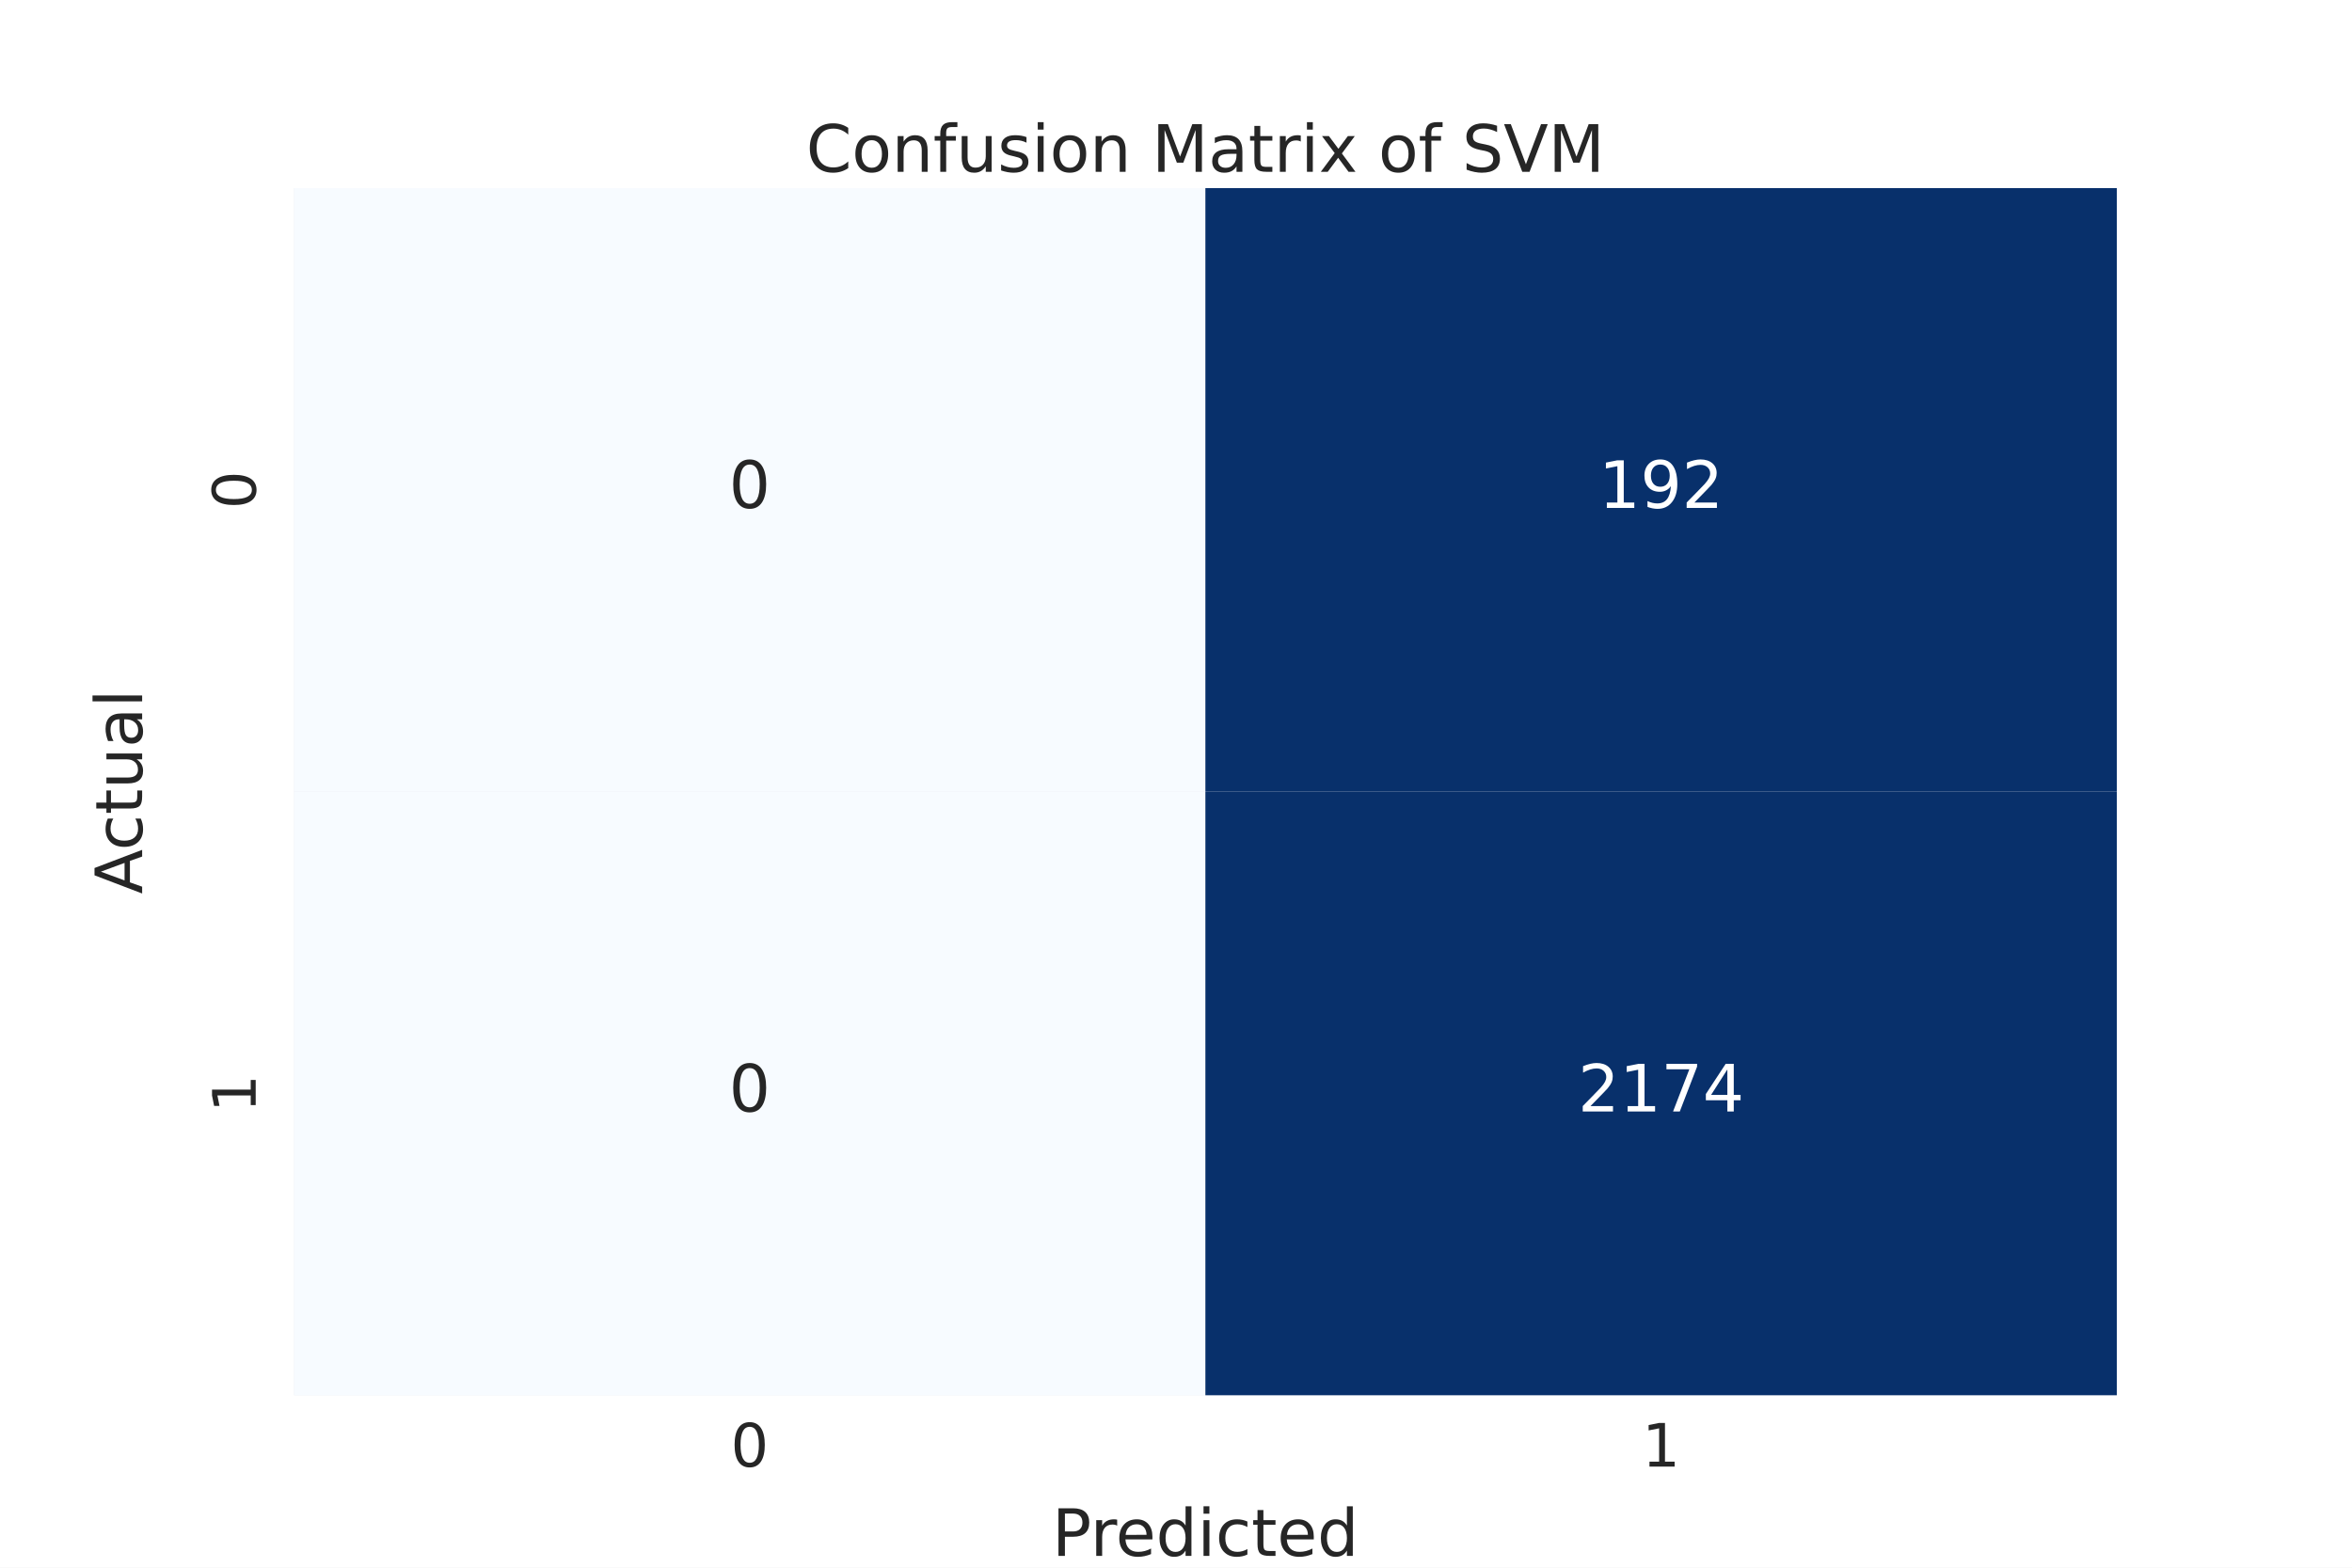
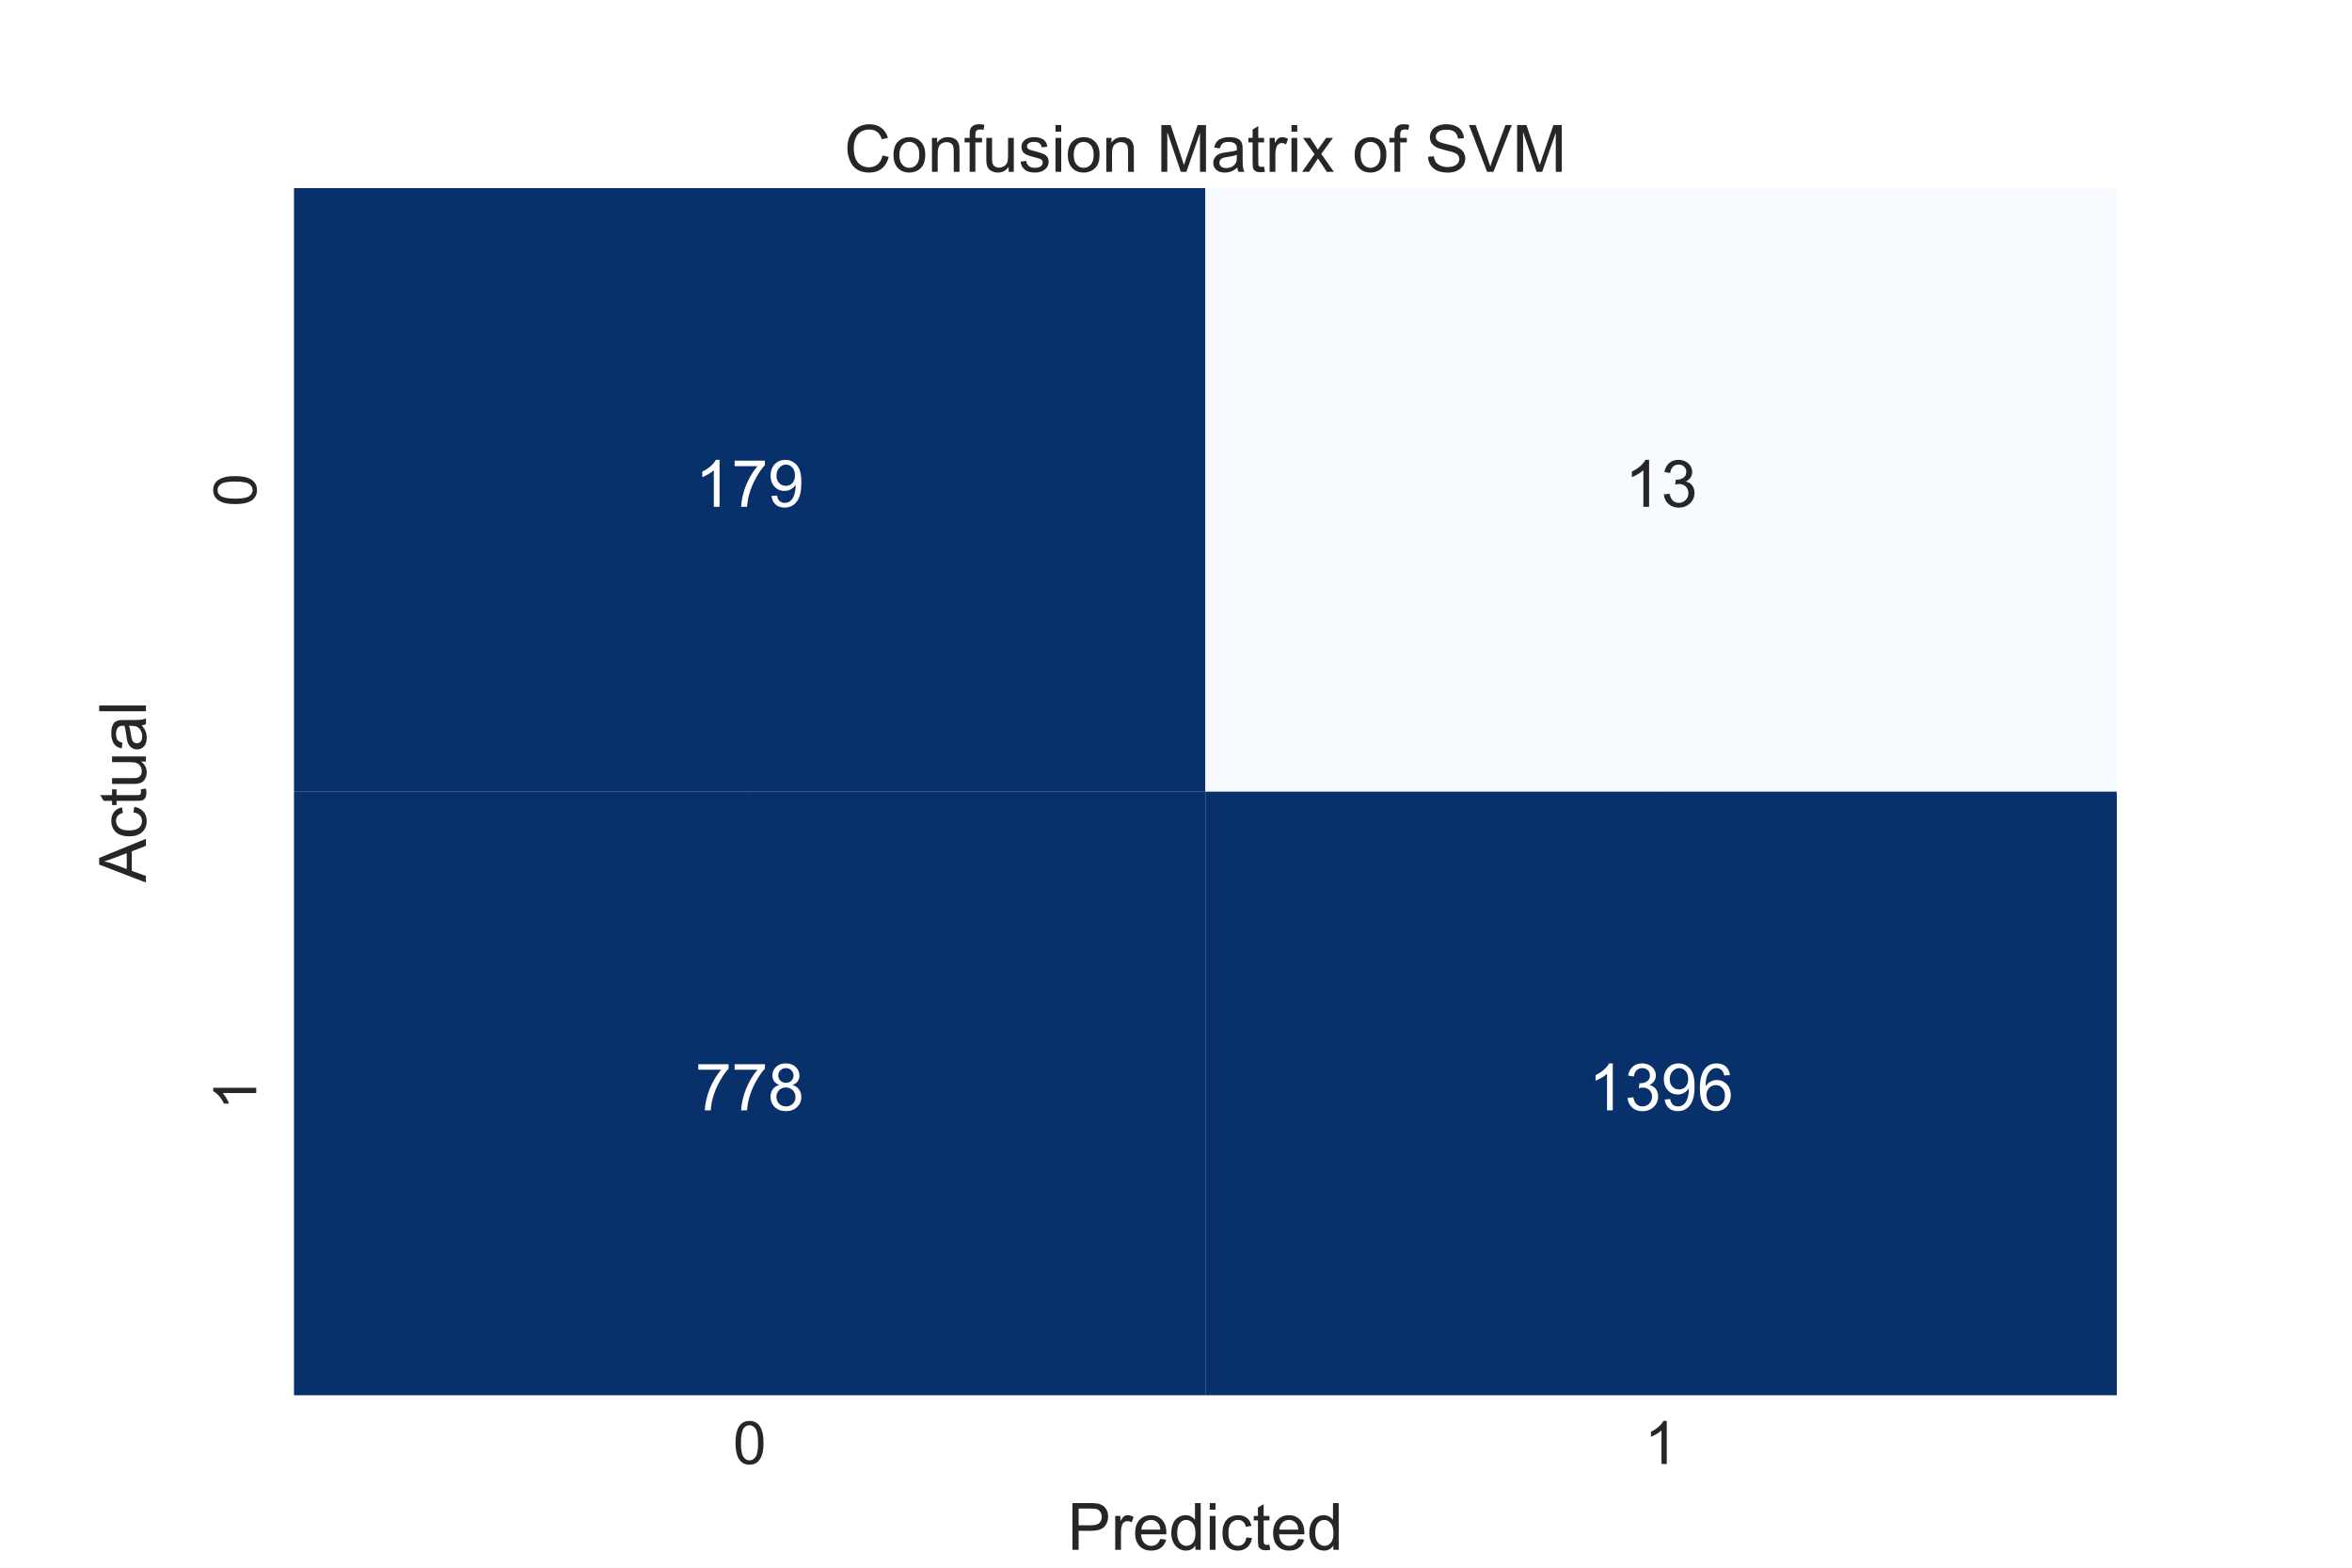
<svg xmlns="http://www.w3.org/2000/svg" xmlns:xlink="http://www.w3.org/1999/xlink" width="864pt" height="576pt" viewBox="0 0 864 576" version="1.1">
  <defs>
    <style type="text/css">*{stroke-linejoin: round; stroke-linecap: butt}</style>
  </defs>
  <g id="figure_1">
    <g id="patch_1">
      <path d="M 0 576  L 864 576  L 864 0  L 0 0  z " style="fill: #ffffff" />
    </g>
    <g id="axes_1">
      <g id="patch_2">
        <path d="M 108 512.64  L 777.6 512.64  L 777.6 69.12  L 108 69.12  z " style="fill: #eaeaf2" />
      </g>
      <g id="matplotlib.axis_1">
        <g id="xtick_1">
+           <g id="line2d_1">
+             <path d="M 275.4 512.64  L 275.4 69.12  " clip-path="url(#p1c4a3fb16c)" style="fill: none; stroke: #ffffff; stroke-linecap: round" />
+           </g>
          <g id="text_1">
-             <g style="fill: #262626" transform="translate(268.4013 538.8566) scale(0.22 -0.22)">
+             <g style="fill: #262626" transform="translate(269.283 537.8872) scale(0.22 -0.22)">
              <defs>
-                 <path id="DejaVuSans-30" d="M 2034 4250  Q 1547 4250 1301 3770  Q 1056 3291 1056 2328  Q 1056 1369 1301 889  Q 1547 409 2034 409  Q 2525 409 2770 889  Q 3016 1369 3016 2328  Q 3016 3291 2770 3770  Q 2525 4250 2034 4250  z M 2034 4750  Q 2819 4750 3233 4129  Q 3647 3509 3647 2328  Q 3647 1150 3233 529  Q 2819 -91 2034 -91  Q 1250 -91 836 529  Q 422 1150 422 2328  Q 422 3509 836 4129  Q 1250 4750 2034 4750  z " transform="scale(0.015625)" />
+                 <path id="ArialMT-30" d="M 266 2259  Q 266 3072 433 3567  Q 600 4063 929 4331  Q 1259 4600 1759 4600  Q 2128 4600 2406 4451  Q 2684 4303 2865 4023  Q 3047 3744 3150 3342  Q 3253 2941 3253 2259  Q 3253 1453 3087 958  Q 2922 463 2592 192  Q 2263 -78 1759 -78  Q 1097 -78 719 397  Q 266 969 266 2259  z M 844 2259  Q 844 1131 1108 757  Q 1372 384 1759 384  Q 2147 384 2411 759  Q 2675 1134 2675 2259  Q 2675 3391 2411 3762  Q 2147 4134 1753 4134  Q 1366 4134 1134 3806  Q 844 3388 844 2259  z " transform="scale(0.015625)" />
              </defs>
-               <use xlink:href="#DejaVuSans-30" />
+               <use xlink:href="#ArialMT-30" />
            </g>
          </g>
        </g>
        <g id="xtick_2">
+           <g id="line2d_2">
+             <path d="M 610.2 512.64  L 610.2 69.12  " clip-path="url(#p1c4a3fb16c)" style="fill: none; stroke: #ffffff; stroke-linecap: round" />
+           </g>
          <g id="text_2">
-             <g style="fill: #262626" transform="translate(603.2012 538.8566) scale(0.22 -0.22)">
+             <g style="fill: #262626" transform="translate(604.083 537.8872) scale(0.22 -0.22)">
              <defs>
-                 <path id="DejaVuSans-31" d="M 794 531  L 1825 531  L 1825 4091  L 703 3866  L 703 4441  L 1819 4666  L 2450 4666  L 2450 531  L 3481 531  L 3481 0  L 794 0  L 794 531  z " transform="scale(0.015625)" />
+                 <path id="ArialMT-31" d="M 2384 0  L 1822 0  L 1822 3584  Q 1619 3391 1289 3197  Q 959 3003 697 2906  L 697 3450  Q 1169 3672 1522 3987  Q 1875 4303 2022 4600  L 2384 4600  L 2384 0  z " transform="scale(0.015625)" />
              </defs>
-               <use xlink:href="#DejaVuSans-31" />
+               <use xlink:href="#ArialMT-31" />
            </g>
          </g>
        </g>
        <g id="text_3">
-           <g style="fill: #262626" transform="translate(386.4712 571.6681) scale(0.24 -0.24)">
+           <g style="fill: #262626" transform="translate(392.1075 569.4384) scale(0.24 -0.24)">
            <defs>
-               <path id="DejaVuSans-50" d="M 1259 4147  L 1259 2394  L 2053 2394  Q 2494 2394 2734 2622  Q 2975 2850 2975 3272  Q 2975 3691 2734 3919  Q 2494 4147 2053 4147  L 1259 4147  z M 628 4666  L 2053 4666  Q 2838 4666 3239 4311  Q 3641 3956 3641 3272  Q 3641 2581 3239 2228  Q 2838 1875 2053 1875  L 1259 1875  L 1259 0  L 628 0  L 628 4666  z " transform="scale(0.015625)" />
-               <path id="DejaVuSans-72" d="M 2631 2963  Q 2534 3019 2420 3045  Q 2306 3072 2169 3072  Q 1681 3072 1420 2755  Q 1159 2438 1159 1844  L 1159 0  L 581 0  L 581 3500  L 1159 3500  L 1159 2956  Q 1341 3275 1631 3429  Q 1922 3584 2338 3584  Q 2397 3584 2469 3576  Q 2541 3569 2628 3553  L 2631 2963  z " transform="scale(0.015625)" />
-               <path id="DejaVuSans-65" d="M 3597 1894  L 3597 1613  L 953 1613  Q 991 1019 1311 708  Q 1631 397 2203 397  Q 2534 397 2845 478  Q 3156 559 3463 722  L 3463 178  Q 3153 47 2828 -22  Q 2503 -91 2169 -91  Q 1331 -91 842 396  Q 353 884 353 1716  Q 353 2575 817 3079  Q 1281 3584 2069 3584  Q 2775 3584 3186 3129  Q 3597 2675 3597 1894  z M 3022 2063  Q 3016 2534 2758 2815  Q 2500 3097 2075 3097  Q 1594 3097 1305 2825  Q 1016 2553 972 2059  L 3022 2063  z " transform="scale(0.015625)" />
-               <path id="DejaVuSans-64" d="M 2906 2969  L 2906 4863  L 3481 4863  L 3481 0  L 2906 0  L 2906 525  Q 2725 213 2448 61  Q 2172 -91 1784 -91  Q 1150 -91 751 415  Q 353 922 353 1747  Q 353 2572 751 3078  Q 1150 3584 1784 3584  Q 2172 3584 2448 3432  Q 2725 3281 2906 2969  z M 947 1747  Q 947 1113 1208 752  Q 1469 391 1925 391  Q 2381 391 2643 752  Q 2906 1113 2906 1747  Q 2906 2381 2643 2742  Q 2381 3103 1925 3103  Q 1469 3103 1208 2742  Q 947 2381 947 1747  z " transform="scale(0.015625)" />
-               <path id="DejaVuSans-69" d="M 603 3500  L 1178 3500  L 1178 0  L 603 0  L 603 3500  z M 603 4863  L 1178 4863  L 1178 4134  L 603 4134  L 603 4863  z " transform="scale(0.015625)" />
-               <path id="DejaVuSans-63" d="M 3122 3366  L 3122 2828  Q 2878 2963 2633 3030  Q 2388 3097 2138 3097  Q 1578 3097 1268 2742  Q 959 2388 959 1747  Q 959 1106 1268 751  Q 1578 397 2138 397  Q 2388 397 2633 464  Q 2878 531 3122 666  L 3122 134  Q 2881 22 2623 -34  Q 2366 -91 2075 -91  Q 1284 -91 818 406  Q 353 903 353 1747  Q 353 2603 823 3093  Q 1294 3584 2113 3584  Q 2378 3584 2631 3529  Q 2884 3475 3122 3366  z " transform="scale(0.015625)" />
-               <path id="DejaVuSans-74" d="M 1172 4494  L 1172 3500  L 2356 3500  L 2356 3053  L 1172 3053  L 1172 1153  Q 1172 725 1289 603  Q 1406 481 1766 481  L 2356 481  L 2356 0  L 1766 0  Q 1100 0 847 248  Q 594 497 594 1153  L 594 3053  L 172 3053  L 172 3500  L 594 3500  L 594 4494  L 1172 4494  z " transform="scale(0.015625)" />
+               <path id="ArialMT-50" d="M 494 0  L 494 4581  L 2222 4581  Q 2678 4581 2919 4538  Q 3256 4481 3484 4323  Q 3713 4166 3852 3881  Q 3991 3597 3991 3256  Q 3991 2672 3619 2267  Q 3247 1863 2275 1863  L 1100 1863  L 1100 0  L 494 0  z M 1100 2403  L 2284 2403  Q 2872 2403 3119 2622  Q 3366 2841 3366 3238  Q 3366 3525 3220 3729  Q 3075 3934 2838 4000  Q 2684 4041 2272 4041  L 1100 4041  L 1100 2403  z " transform="scale(0.015625)" />
+               <path id="ArialMT-72" d="M 416 0  L 416 3319  L 922 3319  L 922 2816  Q 1116 3169 1280 3281  Q 1444 3394 1641 3394  Q 1925 3394 2219 3213  L 2025 2691  Q 1819 2813 1613 2813  Q 1428 2813 1281 2702  Q 1134 2591 1072 2394  Q 978 2094 978 1738  L 978 0  L 416 0  z " transform="scale(0.015625)" />
+               <path id="ArialMT-65" d="M 2694 1069  L 3275 997  Q 3138 488 2766 206  Q 2394 -75 1816 -75  Q 1088 -75 661 373  Q 234 822 234 1631  Q 234 2469 665 2931  Q 1097 3394 1784 3394  Q 2450 3394 2872 2941  Q 3294 2488 3294 1666  Q 3294 1616 3291 1516  L 816 1516  Q 847 969 1125 678  Q 1403 388 1819 388  Q 2128 388 2347 550  Q 2566 713 2694 1069  z M 847 1978  L 2700 1978  Q 2663 2397 2488 2606  Q 2219 2931 1791 2931  Q 1403 2931 1139 2672  Q 875 2413 847 1978  z " transform="scale(0.015625)" />
+               <path id="ArialMT-64" d="M 2575 0  L 2575 419  Q 2259 -75 1647 -75  Q 1250 -75 917 144  Q 584 363 401 755  Q 219 1147 219 1656  Q 219 2153 384 2558  Q 550 2963 881 3178  Q 1213 3394 1622 3394  Q 1922 3394 2156 3267  Q 2391 3141 2538 2938  L 2538 4581  L 3097 4581  L 3097 0  L 2575 0  z M 797 1656  Q 797 1019 1065 703  Q 1334 388 1700 388  Q 2069 388 2326 689  Q 2584 991 2584 1609  Q 2584 2291 2321 2609  Q 2059 2928 1675 2928  Q 1300 2928 1048 2622  Q 797 2316 797 1656  z " transform="scale(0.015625)" />
+               <path id="ArialMT-69" d="M 425 3934  L 425 4581  L 988 4581  L 988 3934  L 425 3934  z M 425 0  L 425 3319  L 988 3319  L 988 0  L 425 0  z " transform="scale(0.015625)" />
+               <path id="ArialMT-63" d="M 2588 1216  L 3141 1144  Q 3050 572 2676 248  Q 2303 -75 1759 -75  Q 1078 -75 664 370  Q 250 816 250 1647  Q 250 2184 428 2587  Q 606 2991 970 3192  Q 1334 3394 1763 3394  Q 2303 3394 2647 3120  Q 2991 2847 3088 2344  L 2541 2259  Q 2463 2594 2264 2762  Q 2066 2931 1784 2931  Q 1359 2931 1093 2626  Q 828 2322 828 1663  Q 828 994 1084 691  Q 1341 388 1753 388  Q 2084 388 2306 591  Q 2528 794 2588 1216  z " transform="scale(0.015625)" />
+               <path id="ArialMT-74" d="M 1650 503  L 1731 6  Q 1494 -44 1306 -44  Q 1000 -44 831 53  Q 663 150 594 308  Q 525 466 525 972  L 525 2881  L 113 2881  L 113 3319  L 525 3319  L 525 4141  L 1084 4478  L 1084 3319  L 1650 3319  L 1650 2881  L 1084 2881  L 1084 941  Q 1084 700 1114 631  Q 1144 563 1211 522  Q 1278 481 1403 481  Q 1497 481 1650 503  z " transform="scale(0.015625)" />
            </defs>
-             <use xlink:href="#DejaVuSans-50" />
-             <use xlink:href="#DejaVuSans-72" x="58.553" />
-             <use xlink:href="#DejaVuSans-65" x="97.416" />
-             <use xlink:href="#DejaVuSans-64" x="158.939" />
-             <use xlink:href="#DejaVuSans-69" x="222.416" />
-             <use xlink:href="#DejaVuSans-63" x="250.199" />
-             <use xlink:href="#DejaVuSans-74" x="305.18" />
-             <use xlink:href="#DejaVuSans-65" x="344.389" />
-             <use xlink:href="#DejaVuSans-64" x="405.912" />
+             <use xlink:href="#ArialMT-50" />
+             <use xlink:href="#ArialMT-72" x="66.699" />
+             <use xlink:href="#ArialMT-65" x="100" />
+             <use xlink:href="#ArialMT-64" x="155.615" />
+             <use xlink:href="#ArialMT-69" x="211.23" />
+             <use xlink:href="#ArialMT-63" x="233.447" />
+             <use xlink:href="#ArialMT-74" x="283.447" />
+             <use xlink:href="#ArialMT-65" x="311.23" />
+             <use xlink:href="#ArialMT-64" x="366.846" />
          </g>
        </g>
      </g>
      <g id="matplotlib.axis_2">
        <g id="ytick_1">
+           <g id="line2d_3">
+             <path d="M 108 180  L 777.6 180  " clip-path="url(#p1c4a3fb16c)" style="fill: none; stroke: #ffffff; stroke-linecap: round" />
+           </g>
          <g id="text_4">
-             <g style="fill: #262626" transform="translate(93.92469 186.9988) rotate(-90) scale(0.22 -0.22)">
-               <use xlink:href="#DejaVuSans-30" />
+             <g style="fill: #262626" transform="translate(94.1275 186.117) rotate(-90) scale(0.22 -0.22)">
+               <use xlink:href="#ArialMT-30" />
            </g>
          </g>
        </g>
        <g id="ytick_2">
+           <g id="line2d_4">
+             <path d="M 108 401.76  L 777.6 401.76  " clip-path="url(#p1c4a3fb16c)" style="fill: none; stroke: #ffffff; stroke-linecap: round" />
+           </g>
          <g id="text_5">
-             <g style="fill: #262626" transform="translate(93.92469 408.7588) rotate(-90) scale(0.22 -0.22)">
-               <use xlink:href="#DejaVuSans-31" />
+             <g style="fill: #262626" transform="translate(94.1275 407.877) rotate(-90) scale(0.22 -0.22)">
+               <use xlink:href="#ArialMT-31" />
            </g>
          </g>
        </g>
        <g id="text_6">
-           <g style="fill: #262626" transform="translate(52.21688 328.4737) rotate(-90) scale(0.24 -0.24)">
+           <g style="fill: #262626" transform="translate(53.61031 324.2306) rotate(-90) scale(0.24 -0.24)">
            <defs>
-               <path id="DejaVuSans-41" d="M 2188 4044  L 1331 1722  L 3047 1722  L 2188 4044  z M 1831 4666  L 2547 4666  L 4325 0  L 3669 0  L 3244 1197  L 1141 1197  L 716 0  L 50 0  L 1831 4666  z " transform="scale(0.015625)" />
-               <path id="DejaVuSans-75" d="M 544 1381  L 544 3500  L 1119 3500  L 1119 1403  Q 1119 906 1312 657  Q 1506 409 1894 409  Q 2359 409 2629 706  Q 2900 1003 2900 1516  L 2900 3500  L 3475 3500  L 3475 0  L 2900 0  L 2900 538  Q 2691 219 2414 64  Q 2138 -91 1772 -91  Q 1169 -91 856 284  Q 544 659 544 1381  z M 1991 3584  L 1991 3584  z " transform="scale(0.015625)" />
-               <path id="DejaVuSans-61" d="M 2194 1759  Q 1497 1759 1228 1600  Q 959 1441 959 1056  Q 959 750 1161 570  Q 1363 391 1709 391  Q 2188 391 2477 730  Q 2766 1069 2766 1631  L 2766 1759  L 2194 1759  z M 3341 1997  L 3341 0  L 2766 0  L 2766 531  Q 2569 213 2275 61  Q 1981 -91 1556 -91  Q 1019 -91 701 211  Q 384 513 384 1019  Q 384 1609 779 1909  Q 1175 2209 1959 2209  L 2766 2209  L 2766 2266  Q 2766 2663 2505 2880  Q 2244 3097 1772 3097  Q 1472 3097 1187 3025  Q 903 2953 641 2809  L 641 3341  Q 956 3463 1253 3523  Q 1550 3584 1831 3584  Q 2591 3584 2966 3190  Q 3341 2797 3341 1997  z " transform="scale(0.015625)" />
-               <path id="DejaVuSans-6c" d="M 603 4863  L 1178 4863  L 1178 0  L 603 0  L 603 4863  z " transform="scale(0.015625)" />
+               <path id="ArialMT-41" d="M -9 0  L 1750 4581  L 2403 4581  L 4278 0  L 3588 0  L 3053 1388  L 1138 1388  L 634 0  L -9 0  z M 1313 1881  L 2866 1881  L 2388 3150  Q 2169 3728 2063 4100  Q 1975 3659 1816 3225  L 1313 1881  z " transform="scale(0.015625)" />
+               <path id="ArialMT-75" d="M 2597 0  L 2597 488  Q 2209 -75 1544 -75  Q 1250 -75 995 37  Q 741 150 617 320  Q 494 491 444 738  Q 409 903 409 1263  L 409 3319  L 972 3319  L 972 1478  Q 972 1038 1006 884  Q 1059 663 1231 536  Q 1403 409 1656 409  Q 1909 409 2131 539  Q 2353 669 2445 892  Q 2538 1116 2538 1541  L 2538 3319  L 3100 3319  L 3100 0  L 2597 0  z " transform="scale(0.015625)" />
+               <path id="ArialMT-61" d="M 2588 409  Q 2275 144 1986 34  Q 1697 -75 1366 -75  Q 819 -75 525 192  Q 231 459 231 875  Q 231 1119 342 1320  Q 453 1522 633 1644  Q 813 1766 1038 1828  Q 1203 1872 1538 1913  Q 2219 1994 2541 2106  Q 2544 2222 2544 2253  Q 2544 2597 2384 2738  Q 2169 2928 1744 2928  Q 1347 2928 1158 2789  Q 969 2650 878 2297  L 328 2372  Q 403 2725 575 2942  Q 747 3159 1072 3276  Q 1397 3394 1825 3394  Q 2250 3394 2515 3294  Q 2781 3194 2906 3042  Q 3031 2891 3081 2659  Q 3109 2516 3109 2141  L 3109 1391  Q 3109 606 3145 398  Q 3181 191 3288 0  L 2700 0  Q 2613 175 2588 409  z M 2541 1666  Q 2234 1541 1622 1453  Q 1275 1403 1131 1340  Q 988 1278 909 1158  Q 831 1038 831 891  Q 831 666 1001 516  Q 1172 366 1500 366  Q 1825 366 2078 508  Q 2331 650 2450 897  Q 2541 1088 2541 1459  L 2541 1666  z " transform="scale(0.015625)" />
+               <path id="ArialMT-6c" d="M 409 0  L 409 4581  L 972 4581  L 972 0  L 409 0  z " transform="scale(0.015625)" />
            </defs>
-             <use xlink:href="#DejaVuSans-41" />
-             <use xlink:href="#DejaVuSans-63" x="66.658" />
-             <use xlink:href="#DejaVuSans-74" x="121.639" />
-             <use xlink:href="#DejaVuSans-75" x="160.848" />
-             <use xlink:href="#DejaVuSans-61" x="224.227" />
-             <use xlink:href="#DejaVuSans-6c" x="285.506" />
+             <use xlink:href="#ArialMT-41" />
+             <use xlink:href="#ArialMT-63" x="66.699" />
+             <use xlink:href="#ArialMT-74" x="116.699" />
+             <use xlink:href="#ArialMT-75" x="144.482" />
+             <use xlink:href="#ArialMT-61" x="200.098" />
+             <use xlink:href="#ArialMT-6c" x="255.713" />
          </g>
        </g>
      </g>
      <g id="QuadMesh_1">
-         <path d="M 108 69.12  L 442.8 69.12  L 442.8 290.88  L 108 290.88  L 108 69.12  " clip-path="url(#p1d84c28d73)" style="fill: #f7fbff" />
-         <path d="M 442.8 69.12  L 777.6 69.12  L 777.6 290.88  L 442.8 290.88  L 442.8 69.12  " clip-path="url(#p1d84c28d73)" style="fill: #08306b" />
-         <path d="M 108 290.88  L 442.8 290.88  L 442.8 512.64  L 108 512.64  L 108 290.88  " clip-path="url(#p1d84c28d73)" style="fill: #f7fbff" />
-         <path d="M 442.8 290.88  L 777.6 290.88  L 777.6 512.64  L 442.8 512.64  L 442.8 290.88  " clip-path="url(#p1d84c28d73)" style="fill: #08306b" />
+         <path d="M 108 69.12  L 442.8 69.12  L 442.8 290.88  L 108 290.88  L 108 69.12  " clip-path="url(#p1c4a3fb16c)" style="fill: #08306b" />
+         <path d="M 442.8 69.12  L 777.6 69.12  L 777.6 290.88  L 442.8 290.88  L 442.8 69.12  " clip-path="url(#p1c4a3fb16c)" style="fill: #f7fbff" />
+         <path d="M 108 290.88  L 442.8 290.88  L 442.8 512.64  L 108 512.64  L 108 290.88  " clip-path="url(#p1c4a3fb16c)" style="fill: #08306b" />
+         <path d="M 442.8 290.88  L 777.6 290.88  L 777.6 512.64  L 442.8 512.64  L 442.8 290.88  " clip-path="url(#p1c4a3fb16c)" style="fill: #08306b" />
      </g>
      <g id="text_7">
-         <g style="fill: #262626" transform="translate(267.765 186.6225) scale(0.24 -0.24)">
-           <use xlink:href="#DejaVuSans-30" />
+         <g style="fill: #ffffff" transform="translate(255.3806 186.2044) scale(0.24 -0.24)">
+           <defs>
+             <path id="ArialMT-37" d="M 303 3981  L 303 4522  L 3269 4522  L 3269 4084  Q 2831 3619 2401 2847  Q 1972 2075 1738 1259  Q 1569 684 1522 0  L 944 0  Q 953 541 1156 1306  Q 1359 2072 1739 2783  Q 2119 3494 2547 3981  L 303 3981  z " transform="scale(0.015625)" />
+             <path id="ArialMT-39" d="M 350 1059  L 891 1109  Q 959 728 1153 556  Q 1347 384 1650 384  Q 1909 384 2104 503  Q 2300 622 2425 820  Q 2550 1019 2634 1356  Q 2719 1694 2719 2044  Q 2719 2081 2716 2156  Q 2547 1888 2255 1720  Q 1963 1553 1622 1553  Q 1053 1553 659 1965  Q 266 2378 266 3053  Q 266 3750 677 4175  Q 1088 4600 1706 4600  Q 2153 4600 2523 4359  Q 2894 4119 3086 3673  Q 3278 3228 3278 2384  Q 3278 1506 3087 986  Q 2897 466 2520 194  Q 2144 -78 1638 -78  Q 1100 -78 759 220  Q 419 519 350 1059  z M 2653 3081  Q 2653 3566 2395 3850  Q 2138 4134 1775 4134  Q 1400 4134 1122 3828  Q 844 3522 844 3034  Q 844 2597 1108 2323  Q 1372 2050 1759 2050  Q 2150 2050 2401 2323  Q 2653 2597 2653 3081  z " transform="scale(0.015625)" />
+           </defs>
+           <use xlink:href="#ArialMT-31" />
+           <use xlink:href="#ArialMT-37" x="55.615" />
+           <use xlink:href="#ArialMT-39" x="111.23" />
        </g>
      </g>
      <g id="text_8">
-         <g style="fill: #ffffff" transform="translate(587.295 186.6225) scale(0.24 -0.24)">
+         <g style="fill: #262626" transform="translate(596.8537 186.2044) scale(0.24 -0.24)">
          <defs>
-             <path id="DejaVuSans-39" d="M 703 97  L 703 672  Q 941 559 1184 500  Q 1428 441 1663 441  Q 2288 441 2617 861  Q 2947 1281 2994 2138  Q 2813 1869 2534 1725  Q 2256 1581 1919 1581  Q 1219 1581 811 2004  Q 403 2428 403 3163  Q 403 3881 828 4315  Q 1253 4750 1959 4750  Q 2769 4750 3195 4129  Q 3622 3509 3622 2328  Q 3622 1225 3098 567  Q 2575 -91 1691 -91  Q 1453 -91 1209 -44  Q 966 3 703 97  z M 1959 2075  Q 2384 2075 2632 2365  Q 2881 2656 2881 3163  Q 2881 3666 2632 3958  Q 2384 4250 1959 4250  Q 1534 4250 1286 3958  Q 1038 3666 1038 3163  Q 1038 2656 1286 2365  Q 1534 2075 1959 2075  z " transform="scale(0.015625)" />
-             <path id="DejaVuSans-32" d="M 1228 531  L 3431 531  L 3431 0  L 469 0  L 469 531  Q 828 903 1448 1529  Q 2069 2156 2228 2338  Q 2531 2678 2651 2914  Q 2772 3150 2772 3378  Q 2772 3750 2511 3984  Q 2250 4219 1831 4219  Q 1534 4219 1204 4116  Q 875 4013 500 3803  L 500 4441  Q 881 4594 1212 4672  Q 1544 4750 1819 4750  Q 2544 4750 2975 4387  Q 3406 4025 3406 3419  Q 3406 3131 3298 2873  Q 3191 2616 2906 2266  Q 2828 2175 2409 1742  Q 1991 1309 1228 531  z " transform="scale(0.015625)" />
+             <path id="ArialMT-33" d="M 269 1209  L 831 1284  Q 928 806 1161 595  Q 1394 384 1728 384  Q 2125 384 2398 659  Q 2672 934 2672 1341  Q 2672 1728 2419 1979  Q 2166 2231 1775 2231  Q 1616 2231 1378 2169  L 1441 2663  Q 1497 2656 1531 2656  Q 1891 2656 2178 2843  Q 2466 3031 2466 3422  Q 2466 3731 2256 3934  Q 2047 4138 1716 4138  Q 1388 4138 1169 3931  Q 950 3725 888 3313  L 325 3413  Q 428 3978 793 4289  Q 1159 4600 1703 4600  Q 2078 4600 2393 4439  Q 2709 4278 2876 4000  Q 3044 3722 3044 3409  Q 3044 3113 2884 2869  Q 2725 2625 2413 2481  Q 2819 2388 3044 2092  Q 3269 1797 3269 1353  Q 3269 753 2831 336  Q 2394 -81 1725 -81  Q 1122 -81 723 278  Q 325 638 269 1209  z " transform="scale(0.015625)" />
          </defs>
-           <use xlink:href="#DejaVuSans-31" />
-           <use xlink:href="#DejaVuSans-39" x="63.623" />
-           <use xlink:href="#DejaVuSans-32" x="127.246" />
+           <use xlink:href="#ArialMT-31" />
+           <use xlink:href="#ArialMT-33" x="55.615" />
        </g>
      </g>
      <g id="text_9">
-         <g style="fill: #262626" transform="translate(267.765 408.3825) scale(0.24 -0.24)">
-           <use xlink:href="#DejaVuSans-30" />
+         <g style="fill: #ffffff" transform="translate(255.3806 407.9644) scale(0.24 -0.24)">
+           <defs>
+             <path id="ArialMT-38" d="M 1131 2484  Q 781 2613 612 2850  Q 444 3088 444 3419  Q 444 3919 803 4259  Q 1163 4600 1759 4600  Q 2359 4600 2725 4251  Q 3091 3903 3091 3403  Q 3091 3084 2923 2848  Q 2756 2613 2416 2484  Q 2838 2347 3058 2040  Q 3278 1734 3278 1309  Q 3278 722 2862 322  Q 2447 -78 1769 -78  Q 1091 -78 675 323  Q 259 725 259 1325  Q 259 1772 486 2073  Q 713 2375 1131 2484  z M 1019 3438  Q 1019 3113 1228 2906  Q 1438 2700 1772 2700  Q 2097 2700 2305 2904  Q 2513 3109 2513 3406  Q 2513 3716 2298 3927  Q 2084 4138 1766 4138  Q 1444 4138 1231 3931  Q 1019 3725 1019 3438  z M 838 1322  Q 838 1081 952 856  Q 1066 631 1291 507  Q 1516 384 1775 384  Q 2178 384 2440 643  Q 2703 903 2703 1303  Q 2703 1709 2433 1975  Q 2163 2241 1756 2241  Q 1359 2241 1098 1978  Q 838 1716 838 1322  z " transform="scale(0.015625)" />
+           </defs>
+           <use xlink:href="#ArialMT-37" />
+           <use xlink:href="#ArialMT-37" x="55.615" />
+           <use xlink:href="#ArialMT-38" x="111.23" />
        </g>
      </g>
      <g id="text_10">
-         <g style="fill: #ffffff" transform="translate(579.66 408.3825) scale(0.24 -0.24)">
+         <g style="fill: #ffffff" transform="translate(583.5075 407.9644) scale(0.24 -0.24)">
          <defs>
-             <path id="DejaVuSans-37" d="M 525 4666  L 3525 4666  L 3525 4397  L 1831 0  L 1172 0  L 2766 4134  L 525 4134  L 525 4666  z " transform="scale(0.015625)" />
-             <path id="DejaVuSans-34" d="M 2419 4116  L 825 1625  L 2419 1625  L 2419 4116  z M 2253 4666  L 3047 4666  L 3047 1625  L 3713 1625  L 3713 1100  L 3047 1100  L 3047 0  L 2419 0  L 2419 1100  L 313 1100  L 313 1709  L 2253 4666  z " transform="scale(0.015625)" />
+             <path id="ArialMT-36" d="M 3184 3459  L 2625 3416  Q 2550 3747 2413 3897  Q 2184 4138 1850 4138  Q 1581 4138 1378 3988  Q 1113 3794 959 3422  Q 806 3050 800 2363  Q 1003 2672 1297 2822  Q 1591 2972 1913 2972  Q 2475 2972 2870 2558  Q 3266 2144 3266 1488  Q 3266 1056 3080 686  Q 2894 316 2569 119  Q 2244 -78 1831 -78  Q 1128 -78 684 439  Q 241 956 241 2144  Q 241 3472 731 4075  Q 1159 4600 1884 4600  Q 2425 4600 2770 4297  Q 3116 3994 3184 3459  z M 888 1484  Q 888 1194 1011 928  Q 1134 663 1356 523  Q 1578 384 1822 384  Q 2178 384 2434 671  Q 2691 959 2691 1453  Q 2691 1928 2437 2201  Q 2184 2475 1800 2475  Q 1419 2475 1153 2201  Q 888 1928 888 1484  z " transform="scale(0.015625)" />
          </defs>
-           <use xlink:href="#DejaVuSans-32" />
-           <use xlink:href="#DejaVuSans-31" x="63.623" />
-           <use xlink:href="#DejaVuSans-37" x="127.246" />
-           <use xlink:href="#DejaVuSans-34" x="190.869" />
+           <use xlink:href="#ArialMT-31" />
+           <use xlink:href="#ArialMT-33" x="55.615" />
+           <use xlink:href="#ArialMT-39" x="111.23" />
+           <use xlink:href="#ArialMT-36" x="166.846" />
        </g>
      </g>
      <g id="text_11">
-         <g style="fill: #262626" transform="translate(296.1413 63.12) scale(0.24 -0.24)">
+         <g style="fill: #262626" transform="translate(310.0913 63.12) scale(0.24 -0.24)">
          <defs>
-             <path id="DejaVuSans-43" d="M 4122 4306  L 4122 3641  Q 3803 3938 3442 4084  Q 3081 4231 2675 4231  Q 1875 4231 1450 3742  Q 1025 3253 1025 2328  Q 1025 1406 1450 917  Q 1875 428 2675 428  Q 3081 428 3442 575  Q 3803 722 4122 1019  L 4122 359  Q 3791 134 3420 21  Q 3050 -91 2638 -91  Q 1578 -91 968 557  Q 359 1206 359 2328  Q 359 3453 968 4101  Q 1578 4750 2638 4750  Q 3056 4750 3426 4639  Q 3797 4528 4122 4306  z " transform="scale(0.015625)" />
-             <path id="DejaVuSans-6f" d="M 1959 3097  Q 1497 3097 1228 2736  Q 959 2375 959 1747  Q 959 1119 1226 758  Q 1494 397 1959 397  Q 2419 397 2687 759  Q 2956 1122 2956 1747  Q 2956 2369 2687 2733  Q 2419 3097 1959 3097  z M 1959 3584  Q 2709 3584 3137 3096  Q 3566 2609 3566 1747  Q 3566 888 3137 398  Q 2709 -91 1959 -91  Q 1206 -91 779 398  Q 353 888 353 1747  Q 353 2609 779 3096  Q 1206 3584 1959 3584  z " transform="scale(0.015625)" />
-             <path id="DejaVuSans-6e" d="M 3513 2113  L 3513 0  L 2938 0  L 2938 2094  Q 2938 2591 2744 2837  Q 2550 3084 2163 3084  Q 1697 3084 1428 2787  Q 1159 2491 1159 1978  L 1159 0  L 581 0  L 581 3500  L 1159 3500  L 1159 2956  Q 1366 3272 1645 3428  Q 1925 3584 2291 3584  Q 2894 3584 3203 3211  Q 3513 2838 3513 2113  z " transform="scale(0.015625)" />
-             <path id="DejaVuSans-66" d="M 2375 4863  L 2375 4384  L 1825 4384  Q 1516 4384 1395 4259  Q 1275 4134 1275 3809  L 1275 3500  L 2222 3500  L 2222 3053  L 1275 3053  L 1275 0  L 697 0  L 697 3053  L 147 3053  L 147 3500  L 697 3500  L 697 3744  Q 697 4328 969 4595  Q 1241 4863 1831 4863  L 2375 4863  z " transform="scale(0.015625)" />
-             <path id="DejaVuSans-73" d="M 2834 3397  L 2834 2853  Q 2591 2978 2328 3040  Q 2066 3103 1784 3103  Q 1356 3103 1142 2972  Q 928 2841 928 2578  Q 928 2378 1081 2264  Q 1234 2150 1697 2047  L 1894 2003  Q 2506 1872 2764 1633  Q 3022 1394 3022 966  Q 3022 478 2636 193  Q 2250 -91 1575 -91  Q 1294 -91 989 -36  Q 684 19 347 128  L 347 722  Q 666 556 975 473  Q 1284 391 1588 391  Q 1994 391 2212 530  Q 2431 669 2431 922  Q 2431 1156 2273 1281  Q 2116 1406 1581 1522  L 1381 1569  Q 847 1681 609 1914  Q 372 2147 372 2553  Q 372 3047 722 3315  Q 1072 3584 1716 3584  Q 2034 3584 2315 3537  Q 2597 3491 2834 3397  z " transform="scale(0.015625)" />
-             <path id="DejaVuSans-20" transform="scale(0.015625)" />
-             <path id="DejaVuSans-4d" d="M 628 4666  L 1569 4666  L 2759 1491  L 3956 4666  L 4897 4666  L 4897 0  L 4281 0  L 4281 4097  L 3078 897  L 2444 897  L 1241 4097  L 1241 0  L 628 0  L 628 4666  z " transform="scale(0.015625)" />
-             <path id="DejaVuSans-78" d="M 3513 3500  L 2247 1797  L 3578 0  L 2900 0  L 1881 1375  L 863 0  L 184 0  L 1544 1831  L 300 3500  L 978 3500  L 1906 2253  L 2834 3500  L 3513 3500  z " transform="scale(0.015625)" />
-             <path id="DejaVuSans-53" d="M 3425 4513  L 3425 3897  Q 3066 4069 2747 4153  Q 2428 4238 2131 4238  Q 1616 4238 1336 4038  Q 1056 3838 1056 3469  Q 1056 3159 1242 3001  Q 1428 2844 1947 2747  L 2328 2669  Q 3034 2534 3370 2195  Q 3706 1856 3706 1288  Q 3706 609 3251 259  Q 2797 -91 1919 -91  Q 1588 -91 1214 -16  Q 841 59 441 206  L 441 856  Q 825 641 1194 531  Q 1563 422 1919 422  Q 2459 422 2753 634  Q 3047 847 3047 1241  Q 3047 1584 2836 1778  Q 2625 1972 2144 2069  L 1759 2144  Q 1053 2284 737 2584  Q 422 2884 422 3419  Q 422 4038 858 4394  Q 1294 4750 2059 4750  Q 2388 4750 2728 4690  Q 3069 4631 3425 4513  z " transform="scale(0.015625)" />
-             <path id="DejaVuSans-56" d="M 1831 0  L 50 4666  L 709 4666  L 2188 738  L 3669 4666  L 4325 4666  L 2547 0  L 1831 0  z " transform="scale(0.015625)" />
+             <path id="ArialMT-43" d="M 3763 1606  L 4369 1453  Q 4178 706 3683 314  Q 3188 -78 2472 -78  Q 1731 -78 1267 223  Q 803 525 561 1097  Q 319 1669 319 2325  Q 319 3041 592 3573  Q 866 4106 1370 4382  Q 1875 4659 2481 4659  Q 3169 4659 3637 4309  Q 4106 3959 4291 3325  L 3694 3184  Q 3534 3684 3231 3912  Q 2928 4141 2469 4141  Q 1941 4141 1586 3887  Q 1231 3634 1087 3207  Q 944 2781 944 2328  Q 944 1744 1114 1308  Q 1284 872 1643 656  Q 2003 441 2422 441  Q 2931 441 3284 734  Q 3638 1028 3763 1606  z " transform="scale(0.015625)" />
+             <path id="ArialMT-6f" d="M 213 1659  Q 213 2581 725 3025  Q 1153 3394 1769 3394  Q 2453 3394 2887 2945  Q 3322 2497 3322 1706  Q 3322 1066 3130 698  Q 2938 331 2570 128  Q 2203 -75 1769 -75  Q 1072 -75 642 372  Q 213 819 213 1659  z M 791 1659  Q 791 1022 1069 705  Q 1347 388 1769 388  Q 2188 388 2466 706  Q 2744 1025 2744 1678  Q 2744 2294 2464 2611  Q 2184 2928 1769 2928  Q 1347 2928 1069 2612  Q 791 2297 791 1659  z " transform="scale(0.015625)" />
+             <path id="ArialMT-6e" d="M 422 0  L 422 3319  L 928 3319  L 928 2847  Q 1294 3394 1984 3394  Q 2284 3394 2536 3286  Q 2788 3178 2913 3003  Q 3038 2828 3088 2588  Q 3119 2431 3119 2041  L 3119 0  L 2556 0  L 2556 2019  Q 2556 2363 2490 2533  Q 2425 2703 2258 2804  Q 2091 2906 1866 2906  Q 1506 2906 1245 2678  Q 984 2450 984 1813  L 984 0  L 422 0  z " transform="scale(0.015625)" />
+             <path id="ArialMT-66" d="M 556 0  L 556 2881  L 59 2881  L 59 3319  L 556 3319  L 556 3672  Q 556 4006 616 4169  Q 697 4388 901 4523  Q 1106 4659 1475 4659  Q 1713 4659 2000 4603  L 1916 4113  Q 1741 4144 1584 4144  Q 1328 4144 1222 4034  Q 1116 3925 1116 3625  L 1116 3319  L 1763 3319  L 1763 2881  L 1116 2881  L 1116 0  L 556 0  z " transform="scale(0.015625)" />
+             <path id="ArialMT-73" d="M 197 991  L 753 1078  Q 800 744 1014 566  Q 1228 388 1613 388  Q 2000 388 2187 545  Q 2375 703 2375 916  Q 2375 1106 2209 1216  Q 2094 1291 1634 1406  Q 1016 1563 777 1677  Q 538 1791 414 1992  Q 291 2194 291 2438  Q 291 2659 392 2848  Q 494 3038 669 3163  Q 800 3259 1026 3326  Q 1253 3394 1513 3394  Q 1903 3394 2198 3281  Q 2494 3169 2634 2976  Q 2775 2784 2828 2463  L 2278 2388  Q 2241 2644 2061 2787  Q 1881 2931 1553 2931  Q 1166 2931 1000 2803  Q 834 2675 834 2503  Q 834 2394 903 2306  Q 972 2216 1119 2156  Q 1203 2125 1616 2013  Q 2213 1853 2448 1751  Q 2684 1650 2818 1456  Q 2953 1263 2953 975  Q 2953 694 2789 445  Q 2625 197 2315 61  Q 2006 -75 1616 -75  Q 969 -75 630 194  Q 291 463 197 991  z " transform="scale(0.015625)" />
+             <path id="ArialMT-20" transform="scale(0.015625)" />
+             <path id="ArialMT-4d" d="M 475 0  L 475 4581  L 1388 4581  L 2472 1338  Q 2622 884 2691 659  Q 2769 909 2934 1394  L 4031 4581  L 4847 4581  L 4847 0  L 4263 0  L 4263 3834  L 2931 0  L 2384 0  L 1059 3900  L 1059 0  L 475 0  z " transform="scale(0.015625)" />
+             <path id="ArialMT-78" d="M 47 0  L 1259 1725  L 138 3319  L 841 3319  L 1350 2541  Q 1494 2319 1581 2169  Q 1719 2375 1834 2534  L 2394 3319  L 3066 3319  L 1919 1756  L 3153 0  L 2463 0  L 1781 1031  L 1600 1309  L 728 0  L 47 0  z " transform="scale(0.015625)" />
+             <path id="ArialMT-53" d="M 288 1472  L 859 1522  Q 900 1178 1048 958  Q 1197 738 1509 602  Q 1822 466 2213 466  Q 2559 466 2825 569  Q 3091 672 3220 851  Q 3350 1031 3350 1244  Q 3350 1459 3225 1620  Q 3100 1781 2813 1891  Q 2628 1963 1997 2114  Q 1366 2266 1113 2400  Q 784 2572 623 2826  Q 463 3081 463 3397  Q 463 3744 659 4045  Q 856 4347 1234 4503  Q 1613 4659 2075 4659  Q 2584 4659 2973 4495  Q 3363 4331 3572 4012  Q 3781 3694 3797 3291  L 3216 3247  Q 3169 3681 2898 3903  Q 2628 4125 2100 4125  Q 1550 4125 1298 3923  Q 1047 3722 1047 3438  Q 1047 3191 1225 3031  Q 1400 2872 2139 2705  Q 2878 2538 3153 2413  Q 3553 2228 3743 1945  Q 3934 1663 3934 1294  Q 3934 928 3725 604  Q 3516 281 3123 101  Q 2731 -78 2241 -78  Q 1619 -78 1198 103  Q 778 284 539 648  Q 300 1013 288 1472  z " transform="scale(0.015625)" />
+             <path id="ArialMT-56" d="M 1803 0  L 28 4581  L 684 4581  L 1875 1253  Q 2019 853 2116 503  Q 2222 878 2363 1253  L 3600 4581  L 4219 4581  L 2425 0  L 1803 0  z " transform="scale(0.015625)" />
          </defs>
-           <use xlink:href="#DejaVuSans-43" />
-           <use xlink:href="#DejaVuSans-6f" x="69.824" />
-           <use xlink:href="#DejaVuSans-6e" x="131.006" />
-           <use xlink:href="#DejaVuSans-66" x="194.385" />
-           <use xlink:href="#DejaVuSans-75" x="229.59" />
-           <use xlink:href="#DejaVuSans-73" x="292.969" />
-           <use xlink:href="#DejaVuSans-69" x="345.068" />
-           <use xlink:href="#DejaVuSans-6f" x="372.852" />
-           <use xlink:href="#DejaVuSans-6e" x="434.033" />
-           <use xlink:href="#DejaVuSans-20" x="497.412" />
-           <use xlink:href="#DejaVuSans-4d" x="529.199" />
-           <use xlink:href="#DejaVuSans-61" x="615.479" />
-           <use xlink:href="#DejaVuSans-74" x="676.758" />
-           <use xlink:href="#DejaVuSans-72" x="715.967" />
-           <use xlink:href="#DejaVuSans-69" x="757.08" />
-           <use xlink:href="#DejaVuSans-78" x="784.863" />
-           <use xlink:href="#DejaVuSans-20" x="844.043" />
-           <use xlink:href="#DejaVuSans-6f" x="875.83" />
-           <use xlink:href="#DejaVuSans-66" x="937.012" />
-           <use xlink:href="#DejaVuSans-20" x="972.217" />
-           <use xlink:href="#DejaVuSans-53" x="1004.004" />
-           <use xlink:href="#DejaVuSans-56" x="1067.48" />
-           <use xlink:href="#DejaVuSans-4d" x="1135.889" />
+           <use xlink:href="#ArialMT-43" />
+           <use xlink:href="#ArialMT-6f" x="72.217" />
+           <use xlink:href="#ArialMT-6e" x="127.832" />
+           <use xlink:href="#ArialMT-66" x="183.447" />
+           <use xlink:href="#ArialMT-75" x="211.23" />
+           <use xlink:href="#ArialMT-73" x="266.846" />
+           <use xlink:href="#ArialMT-69" x="316.846" />
+           <use xlink:href="#ArialMT-6f" x="339.062" />
+           <use xlink:href="#ArialMT-6e" x="394.678" />
+           <use xlink:href="#ArialMT-20" x="450.293" />
+           <use xlink:href="#ArialMT-4d" x="478.076" />
+           <use xlink:href="#ArialMT-61" x="561.377" />
+           <use xlink:href="#ArialMT-74" x="616.992" />
+           <use xlink:href="#ArialMT-72" x="644.775" />
+           <use xlink:href="#ArialMT-69" x="678.076" />
+           <use xlink:href="#ArialMT-78" x="700.293" />
+           <use xlink:href="#ArialMT-20" x="750.293" />
+           <use xlink:href="#ArialMT-6f" x="778.076" />
+           <use xlink:href="#ArialMT-66" x="833.691" />
+           <use xlink:href="#ArialMT-20" x="861.475" />
+           <use xlink:href="#ArialMT-53" x="889.258" />
+           <use xlink:href="#ArialMT-56" x="955.957" />
+           <use xlink:href="#ArialMT-4d" x="1022.656" />
        </g>
      </g>
    </g>
  </g>
  <defs>
-     <clipPath id="p1d84c28d73">
+     <clipPath id="p1c4a3fb16c">
      <rect x="108" y="69.12" width="669.6" height="443.52" />
    </clipPath>
  </defs>
</svg>
